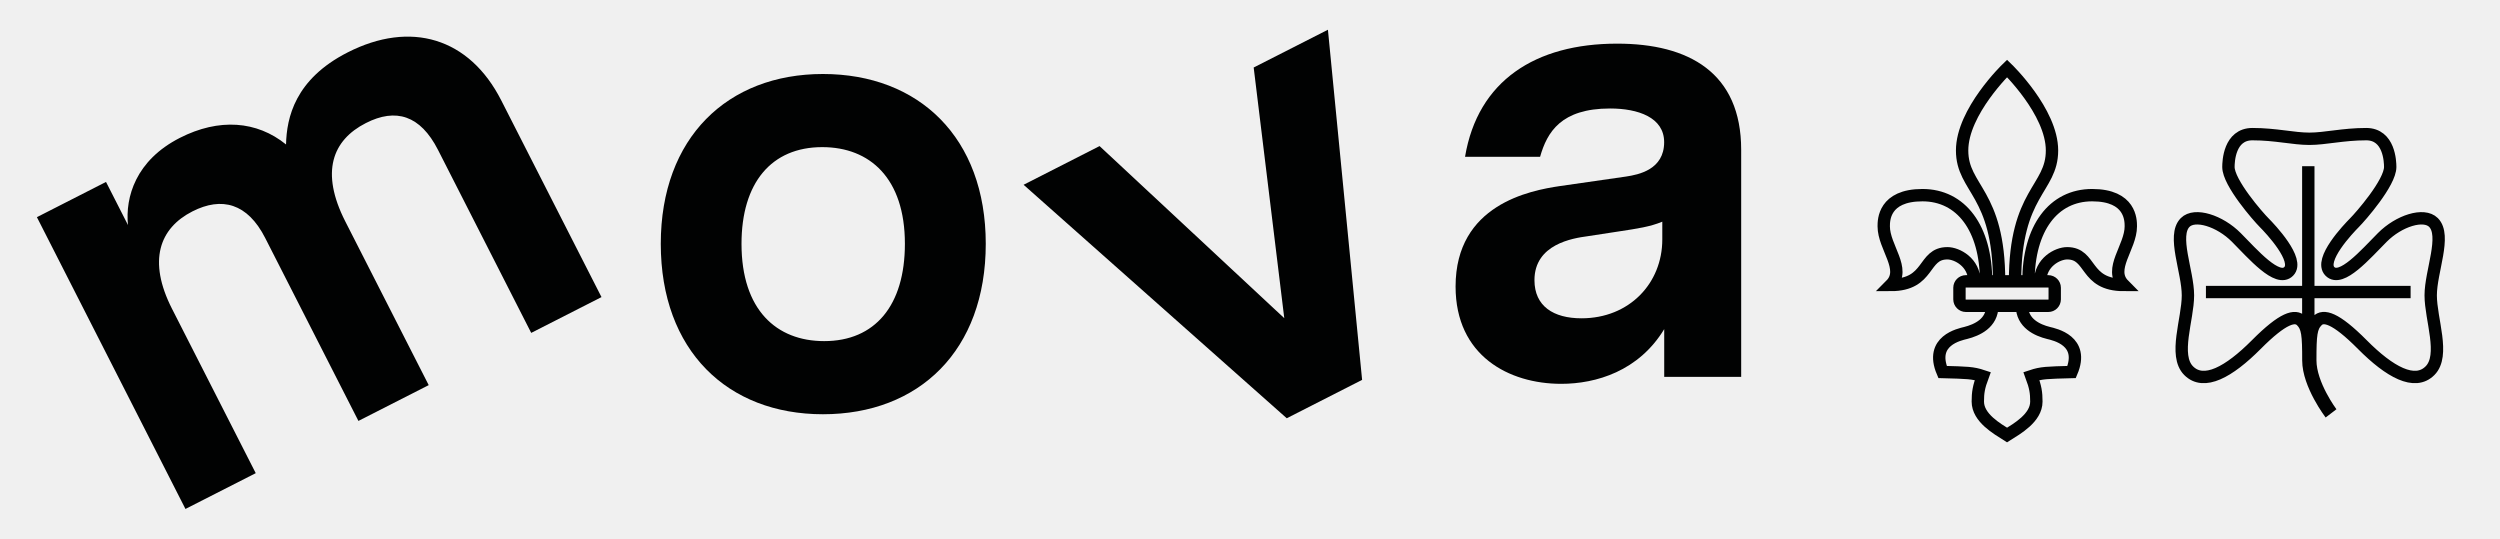
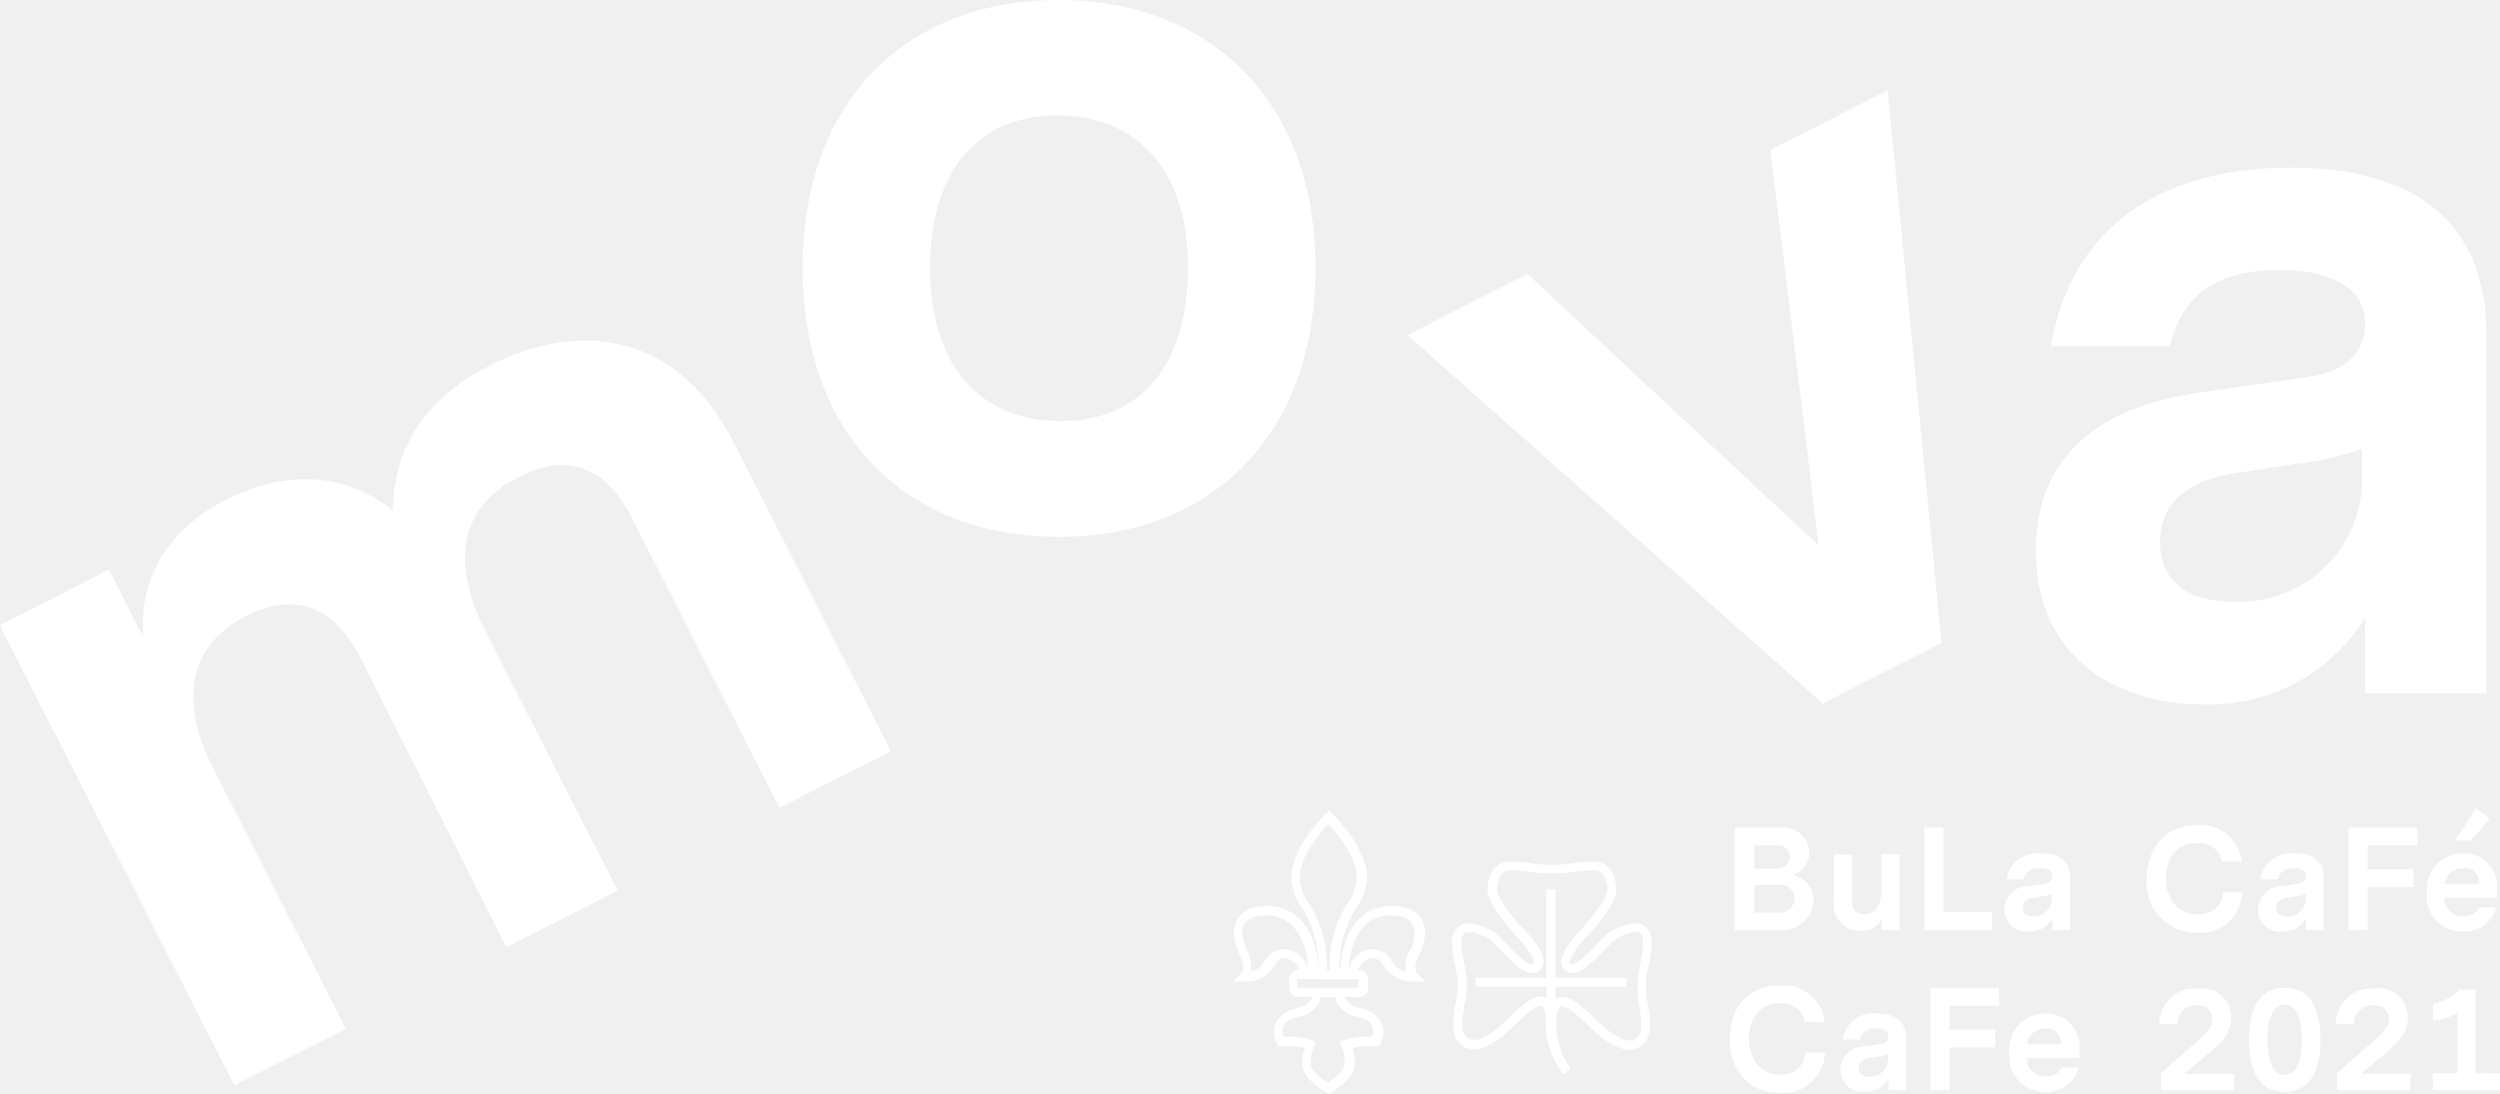
- <svg xmlns="http://www.w3.org/2000/svg" version="1.1" id="Ebene_1" x="0px" y="0px" viewBox="0 0 404.41 87.12" style="enable-background:new 0 0 404.41 87.12;" xml:space="preserve">
-   <link type="text/css" rel="stylesheet" id="dark-mode-general-link" />
-   <link type="text/css" rel="stylesheet" id="dark-mode-custom-link" />
-   <style type="text/css" id="dark-mode-custom-style" />
-   <style type="text/css">
- 	.st0{fill:#010202;}
- 	.st1{fill:none;stroke:#010202;stroke-width:2;stroke-miterlimit:10;}
- </style>
-   <g>
-     <path class="st0" d="M268.9,38.74v-2.88c-1.95,0.82-4.11,1.13-6.79,1.54l-5.35,0.82c-2.26,0.31-8.54,1.24-8.54,7.1   c0,4.22,3.09,6.17,7.61,6.17C263.55,51.49,268.9,45.84,268.9,38.74 M281.66,24.23v36.73h-12.45v-7.72   c-4.12,6.79-11.01,8.85-16.67,8.85c-8.44,0-17.08-4.53-17.08-15.74c0-13.27,12.04-15.53,16.87-16.25l10.7-1.54   c2.06-0.31,6.17-1.13,6.17-5.56c0-4.01-4.22-5.45-8.75-5.45c-7.92,0-10.18,3.81-11.32,7.82h-12.14   c2.06-12.34,11.42-18.31,24.59-18.31C273.22,7.05,281.66,11.78,281.66,24.23" />
-     <path class="st0" d="M119.95,39.44c0,10.7,5.66,15.74,13.37,15.74c8.23,0,13.06-5.76,13.06-15.74c0-10.6-5.66-15.64-13.37-15.64   C124.79,23.8,119.95,29.56,119.95,39.44 M159.46,39.44c0,17.28-10.8,27.57-26.34,27.57c-15.43,0-26.23-10.29-26.23-27.57   c0-17.18,10.8-27.47,26.23-27.47C148.65,11.97,159.46,22.26,159.46,39.44" />
+ <svg xmlns="http://www.w3.org/2000/svg" id="svg50" version="1.1" viewBox="0 0 179.38 78.45">
+   <defs id="defs54" />
+   <g style="fill:#ffffff;fill-opacity:1" data-name="Layer 1" id="Layer_1">
+     <path style="fill:#ffffff;fill-opacity:1" id="path4" transform="translate(-309.12 -230.4)" d="M411,298.81a3.88,3.88,0,0,0,.37-1.41c0-1.26-.87-2-2.38-2-2.16,0-3.58,1.78-3.69,4.57h-.06a7.79,7.79,0,0,1,1.23-4.48,3.83,3.83,0,0,0,.73-2.13c0-2.17-2.38-4.48-2.48-4.58l-.23-.22-.23.22c-.1.1-2.48,2.41-2.48,4.58a3.83,3.83,0,0,0,.73,2.13,7.8,7.8,0,0,1,1.22,4.48h0c-.11-2.79-1.54-4.57-3.7-4.57-1.51,0-2.37.72-2.37,2a3.88,3.88,0,0,0,.37,1.41c.29.7.44,1.12.1,1.47l-.56.55h.79a2.33,2.33,0,0,0,2.16-1.11c.28-.38.43-.57.84-.57a1.22,1.22,0,0,1,1,.84h-.07a.67.67,0,0,0-.67.67v.61a.67.67,0,0,0,.67.67h1c-.09.27-.36.6-1.14.8a2.16,2.16,0,0,0-1.47,1,1.78,1.78,0,0,0,.05,1.54l.08.19h.39a7.71,7.71,0,0,1,1.54.11,3.2,3.2,0,0,0-.17,1.12c0,1,1,1.61,1.59,2l.29.18.29-.18c.59-.37,1.59-1,1.59-2a3.24,3.24,0,0,0-.17-1.12,7.71,7.71,0,0,1,1.54-.11h.38l.09-.19a1.8,1.8,0,0,0,.05-1.55,2.18,2.18,0,0,0-1.5-1,1.41,1.41,0,0,1-1.11-.79h1a.67.67,0,0,0,.67-.67v-.61a.67.67,0,0,0-.67-.67h-.05a1.21,1.21,0,0,1,1.05-.84c.41,0,.56.19.84.57a2.33,2.33,0,0,0,2.16,1.11h.79l-.56-.55C410.52,299.93,410.67,299.51,411,298.81ZM403,295.17a3.19,3.19,0,0,1-.63-1.79c0-1.53,1.47-3.25,2.05-3.87.58.62,2.05,2.34,2.05,3.87a3.19,3.19,0,0,1-.63,1.79,8.32,8.32,0,0,0-1.32,4.82h-.2A8.32,8.32,0,0,0,403,295.17Zm-1.74,3.33a1.58,1.58,0,0,0-1.37.83,1.66,1.66,0,0,1-1,.79,2.63,2.63,0,0,0-.31-1.56,3.35,3.35,0,0,1-.33-1.16c0-.33,0-1.32,1.72-1.32s2.92,1.45,3,3.82A1.87,1.87,0,0,0,401.29,298.5Zm5.31,4.88c.2.05.82.2,1,.62a1,1,0,0,1,0,.79,6.38,6.38,0,0,0-2,.23l-.32.11.12.32a3,3,0,0,1,.24,1.23c0,.6-.74,1.09-1.22,1.39-.48-.3-1.22-.79-1.22-1.39a3,3,0,0,1,.24-1.23l.12-.32-.32-.11a6.41,6.41,0,0,0-2-.23,1,1,0,0,1,0-.79c.21-.42.83-.57,1.07-.63a1.94,1.94,0,0,0,1.62-1.43h1A2,2,0,0,0,406.6,303.38Zm0-2.72v.61h-4.38v-.63Zm3.71-2.1a2.63,2.63,0,0,0-.31,1.56,1.64,1.64,0,0,1-1-.79,1.58,1.58,0,0,0-1.37-.83,1.85,1.85,0,0,0-1.71,1.4c.12-2.37,1.26-3.82,3-3.82s1.72,1,1.72,1.32A3.32,3.32,0,0,1,410.35,298.56Z" />
+     <path style="fill:#ffffff;fill-opacity:1" id="path6" transform="translate(-309.12 -230.4)" d="M427.21,301.06a7.45,7.45,0,0,1,.21-1.45c.2-1,.41-2.07-.16-2.64a1.19,1.19,0,0,0-.87-.32h0a3.63,3.63,0,0,0-2.31,1.11l-.34.36c-.57.59-1.43,1.48-1.86,1.48-.06,0-.07,0-.1,0-.19-.19.28-1.09,1.3-2.11,0,0,2-2.09,2-3.19s-.42-2.07-1.6-2.07a13.53,13.53,0,0,0-1.83.15,8.55,8.55,0,0,1-2.37,0,13.53,13.53,0,0,0-1.83-.15c-1.18,0-1.6,1.07-1.6,2.07s2,3.17,2,3.19c1,1,1.49,1.92,1.3,2.11,0,0,0,.05-.1,0-.43,0-1.29-.89-1.86-1.48l-.35-.36a3.58,3.58,0,0,0-2.3-1.11h0a1.19,1.19,0,0,0-.87.32c-.57.57-.36,1.63-.16,2.64a7.45,7.45,0,0,1,.21,1.45,8.73,8.73,0,0,1-.16,1.32c-.18,1.1-.37,2.23.29,2.9a1.4,1.4,0,0,0,1,.43c.8,0,1.81-.61,3-1.81s1.62-1.31,1.8-1.31a.15.15,0,0,1,.13.05c.23.23.27.53.27,1.86a6.21,6.21,0,0,0,1.24,3l.52-.4h0l.05,0a5.44,5.44,0,0,1-1.06-2.59c0-1.33,0-1.63.27-1.86a.15.15,0,0,1,.13-.05c.18,0,.67.17,1.8,1.31,1.79,1.81,3.19,2.24,4.05,1.38.66-.67.47-1.8.29-2.9A8.73,8.73,0,0,1,427.21,301.06Zm-.49,1.43c.16.93.32,1.9-.11,2.33a.76.76,0,0,1-.57.24c-.43,0-1.21-.28-2.54-1.62-1-1-1.74-1.51-2.27-1.51a.8.8,0,0,0-.5.18v-.9h5.09v-.66h-5.09v-6.34h-.66v6.34H415v.66h5.09V302a.84.84,0,0,0-.39-.11h0c-.53,0-1.23.47-2.27,1.51-1.33,1.34-2.12,1.62-2.54,1.62a.76.76,0,0,1-.57-.24c-.43-.43-.27-1.4-.11-2.33a9.41,9.41,0,0,0,.17-1.43,8.43,8.43,0,0,0-.22-1.58c-.16-.81-.35-1.72,0-2.05a.62.62,0,0,1,.41-.12h0a3,3,0,0,1,1.84.91l.34.35c.95,1,1.67,1.68,2.33,1.69a.7.7,0,0,0,.57-.24c.75-.75-.5-2.23-1.3-3-.54-.54-1.8-2.12-1.8-2.72,0-.42.09-1.41.94-1.41a12.8,12.8,0,0,1,1.75.14,9.74,9.74,0,0,0,2.53,0,12.8,12.8,0,0,1,1.75-.14c.85,0,.94,1,.94,1.41,0,.6-1.26,2.18-1.8,2.72-.8.82-2,2.29-1.3,3a.76.76,0,0,0,.57.24c.66,0,1.38-.7,2.33-1.69l.34-.35a3,3,0,0,1,1.84-.91h0a.58.58,0,0,1,.4.12c.33.33.14,1.24,0,2.05a8.43,8.43,0,0,0-.22,1.58A9.41,9.41,0,0,0,426.72,302.49Z" />
+     <path style="fill:#ffffff;fill-opacity:1" id="path8" transform="translate(-309.12 -230.4)" d="M436.81,297.13h-3.22v-7.35h3.35a1.86,1.86,0,0,1,2,1.8,1.66,1.66,0,0,1-1.17,1.6,1.9,1.9,0,0,1,1.48,1.83A2.24,2.24,0,0,1,436.81,297.13Zm-.25-4.4a.91.91,0,0,0,1-.87.84.84,0,0,0-.95-.8H435v1.67Zm1.34,2.1a1,1,0,0,0-1.13-.94H435v2h1.73A1.08,1.08,0,0,0,437.9,294.83Z" />
+     <path style="fill:#ffffff;fill-opacity:1" id="path10" transform="translate(-309.12 -230.4)" d="M445.42,297.13h-1.27v-.77a1.65,1.65,0,0,1-1.51.83,1.87,1.87,0,0,1-1.94-2.11v-3.36H442V295c0,.74.39,1,.95,1s1.16-.45,1.16-1.7v-2.61h1.31Z" />
+     <path style="fill:#ffffff;fill-opacity:1" id="path12" transform="translate(-309.12 -230.4)" d="M452.05,297.13H447.2v-7.35h1.37v6.07h3.48Z" />
+     <path style="fill:#ffffff;fill-opacity:1" id="path14" transform="translate(-309.12 -230.4)" d="M457.65,293.38v3.75h-1.27v-.79a1.93,1.93,0,0,1-1.7.9,1.58,1.58,0,0,1-1.75-1.6,1.71,1.71,0,0,1,1.73-1.66l1.09-.16c.21,0,.63-.12.63-.57s-.43-.55-.89-.55a1,1,0,0,0-1.16.79h-1.24a2.24,2.24,0,0,1,2.51-1.86C456.79,291.63,457.65,292.11,457.65,293.38Zm-1.3,1.48v-.3a2.58,2.58,0,0,1-.7.16l-.54.09c-.23,0-.87.12-.87.72,0,.43.31.63.77.63A1.29,1.29,0,0,0,456.35,294.86Z" />
+     <path style="fill:#ffffff;fill-opacity:1" id="path16" transform="translate(-309.12 -230.4)" d="M468.64,294.42H470a3,3,0,0,1-3.3,2.9,3.53,3.53,0,0,1-3.55-3.85c0-2,1.15-3.86,3.6-3.86a2.93,2.93,0,0,1,3.21,2.61h-1.4a1.66,1.66,0,0,0-1.84-1.33c-1.5,0-2.19,1.2-2.19,2.55s.77,2.56,2.19,2.56A1.69,1.69,0,0,0,468.64,294.42Z" />
+     <path style="fill:#ffffff;fill-opacity:1" id="path18" transform="translate(-309.12 -230.4)" d="M475.85,293.38v3.75h-1.27v-.79a1.92,1.92,0,0,1-1.7.9,1.58,1.58,0,0,1-1.74-1.6,1.71,1.71,0,0,1,1.72-1.66l1.09-.16c.21,0,.63-.12.63-.57s-.43-.55-.89-.55c-.81,0-1,.38-1.15.79H471.3a2.24,2.24,0,0,1,2.51-1.86C475,291.63,475.85,292.11,475.85,293.38Zm-1.3,1.48v-.3a2.59,2.59,0,0,1-.69.16l-.55.09c-.23,0-.87.12-.87.72,0,.43.32.63.78.63A1.28,1.28,0,0,0,474.55,294.86Z" />
+     <path style="fill:#ffffff;fill-opacity:1" id="path20" transform="translate(-309.12 -230.4)" d="M479,297.13h-1.36v-7.35h4.93v1.28H479v1.71h3.29v1.28H479Z" />
+     <path style="fill:#ffffff;fill-opacity:1" id="path22" transform="translate(-309.12 -230.4)" d="M484.52,294.82a1.24,1.24,0,0,0,1.36,1.3,1.16,1.16,0,0,0,1.15-.62h1.21a2.35,2.35,0,0,1-2.41,1.74,2.51,2.51,0,0,1-2.57-2.78,2.57,2.57,0,0,1,2.6-2.83,2.38,2.38,0,0,1,2.43,2.65v.54Zm0-1H487a1,1,0,0,0-1.16-1.11A1.22,1.22,0,0,0,484.55,293.86Zm.77-3.11,1.49-2.33,1,.78-1.4,1.55Z" />
+     <path style="fill:#ffffff;fill-opacity:1" id="path24" transform="translate(-309.12 -230.4)" d="M438.67,305.92h1.4a3,3,0,0,1-3.3,2.89c-2.3,0-3.54-1.77-3.54-3.84s1.14-3.86,3.6-3.86a2.92,2.92,0,0,1,3.2,2.61h-1.4a1.66,1.66,0,0,0-1.84-1.33c-1.5,0-2.19,1.2-2.19,2.55s.78,2.56,2.19,2.56A1.69,1.69,0,0,0,438.67,305.92Z" />
+     <path style="fill:#ffffff;fill-opacity:1" id="path26" transform="translate(-309.12 -230.4)" d="M445.89,304.88v3.74h-1.27v-.78a1.93,1.93,0,0,1-1.7.9,1.59,1.59,0,0,1-1.75-1.61,1.71,1.71,0,0,1,1.73-1.65l1.09-.16c.21,0,.63-.12.63-.57s-.43-.55-.9-.55a1,1,0,0,0-1.15.79h-1.24a2.25,2.25,0,0,1,2.51-1.87C445,303.12,445.89,303.61,445.89,304.88Zm-1.3,1.48v-.3a2.58,2.58,0,0,1-.7.16l-.54.08c-.23,0-.87.13-.87.73,0,.43.31.63.77.63A1.29,1.29,0,0,0,444.59,306.36Z" />
+     <path style="fill:#ffffff;fill-opacity:1" id="path28" transform="translate(-309.12 -230.4)" d="M449,308.62h-1.37v-7.34h4.93v1.28H449v1.71h3.28v1.28H449Z" />
+     <path style="fill:#ffffff;fill-opacity:1" id="path30" transform="translate(-309.12 -230.4)" d="M454.55,306.32a1.25,1.25,0,0,0,1.37,1.3,1.16,1.16,0,0,0,1.14-.62h1.22a2.37,2.37,0,0,1-2.42,1.74,2.52,2.52,0,0,1-2.57-2.78,2.58,2.58,0,0,1,2.6-2.84,2.39,2.39,0,0,1,2.43,2.66v.54Zm0-1H457a1,1,0,0,0-1.16-1.11A1.22,1.22,0,0,0,454.58,305.36Z" />
+     <path style="fill:#ffffff;fill-opacity:1" id="path32" transform="translate(-309.12 -230.4)" d="M469.43,308.62h-5.25v-1.21l1.73-1.53c1.32-1.16,1.95-1.58,1.95-2.35a1,1,0,0,0-1.15-1,1.29,1.29,0,0,0-1.35,1.34h-1.31a2.57,2.57,0,0,1,2.79-2.55,2.11,2.11,0,0,1,2.38,2.08c0,1.33-1,2.07-2.3,3.14l-1.07.91h3.58Z" />
+     <path style="fill:#ffffff;fill-opacity:1" id="path34" transform="translate(-309.12 -230.4)" d="M475.62,305c0,2.28-.77,3.74-2.57,3.74s-2.57-1.46-2.57-3.74.78-3.72,2.57-3.72S475.62,302.72,475.62,305Zm-1.34,0c0-1.58-.39-2.51-1.23-2.51s-1.23.93-1.23,2.51.39,2.52,1.23,2.52S474.28,306.59,474.28,305Z" />
+     <path style="fill:#ffffff;fill-opacity:1" id="path36" transform="translate(-309.12 -230.4)" d="M482.05,308.62H476.8v-1.21l1.73-1.53c1.33-1.16,2-1.58,2-2.35a1,1,0,0,0-1.15-1,1.29,1.29,0,0,0-1.35,1.34h-1.31a2.57,2.57,0,0,1,2.79-2.55,2.11,2.11,0,0,1,2.38,2.08c0,1.33-1,2.07-2.3,3.14l-1.07.91h3.58Z" />
+     <path style="fill:#ffffff;fill-opacity:1" id="path38" transform="translate(-309.12 -230.4)" d="M488.51,307.41v1.21h-4.83v-1.21h1.76v-4.33a4.08,4.08,0,0,1-1.76.56V302.4a3.37,3.37,0,0,0,1.95-1h1.11v6Z" />
  </g>
-   <polygon class="st0" points="214.81,4.81 202.8,10.92 207.75,51.47 177.87,23.63 165.58,29.89 208.15,67.66 220.34,61.45 " />
-   <g>
-     <path class="st0" d="M81.09,16.25L97.3,48.06l-11.37,5.79L70.85,24.24c-2.85-5.59-6.82-6.81-11.67-4.33   c-5.41,2.76-7.39,7.92-3.33,15.9l13.5,26.49l-11.37,5.79L42.89,38.48c-2.85-5.59-7-6.71-11.77-4.28   c-5.32,2.71-7.26,7.97-3.29,15.76l13.54,26.58l-11.37,5.79L5.97,35.13l11.18-5.7l3.55,6.97c-0.45-4.51,1.25-10.46,8.4-14.1   c6.32-3.22,12.45-2.76,17.17,1.07c0.1-4.33,1.44-10.55,9.96-14.89C66.41,3.29,75.91,6.07,81.09,16.25" />
-   </g>
-   <path class="st1" d="M373.4,26.88v26.66 M356.84,47.24h33.11 M331.34,49.47h-13.33c-0.57,0-1.04-0.47-1.04-1.04v-1.88  c0-0.57,0.46-1.04,1.04-1.04h13.33c0.57,0,1.04,0.47,1.04,1.04v1.88C332.37,49.01,331.91,49.47,331.34,49.47z M322.28,49.47  c0,2.84-2.5,3.93-4.3,4.39c-0.96,0.24-5.9,1.24-3.74,6.32c3.96,0.11,4.85,0.11,6.5,0.66c-0.66,1.77-0.8,2.68-0.8,4.12  c0,2.65,3.16,4.41,4.73,5.41c1.58-1,4.74-2.76,4.74-5.41c0-1.44-0.14-2.35-0.8-4.12c1.65-0.55,2.53-0.55,6.5-0.66  c2.16-5.08-2.78-6.08-3.74-6.32c-1.77-0.44-4.29-1.55-4.29-4.39 M328.13,45.56c0-8.66,4.05-13.99,10.3-13.99  c6.26,0,6.26,4.07,6.26,5.04c0,3.41-3.69,6.92-1.14,9.49c-6.45,0-5.09-5.13-9.16-5.13c-1.54,0-4.37,1.45-4.37,4.6 M321.28,45.56  c0-8.66-4.04-13.99-10.3-13.99c-6.26,0-6.26,4.07-6.26,5.04c0,3.41,3.7,6.92,1.14,9.49c6.45,0,5.08-5.13,9.16-5.13  c1.54,0,4.37,1.45,4.37,4.6 M323.38,45.51c0-14.45-5.98-14.89-5.98-21.17c0-6.28,7.27-13.27,7.27-13.27s7.27,6.99,7.27,13.27  c0,6.28-5.98,6.73-5.98,21.17 M377,66.93c0,0-3.59-4.7-3.59-8.63c0-4.14-0.11-5.38-1.12-6.39c-1.01-1.01-2.93-0.57-7.32,3.85  c-4.4,4.42-8.47,6.68-10.93,4.2c-2.46-2.48-0.11-8.3-0.11-12.18c0-3.88-2.57-9.66-0.45-11.79c1.55-1.56,5.6-0.28,8.28,2.42  c2.68,2.69,6.65,7.33,8.47,5.49c1.82-1.83-3-6.9-3.96-7.87c-0.97-0.97-5.79-6.46-5.79-9.02c0-0.83,0.13-5.31,3.88-5.31  c3.75,0,6.62,0.75,9.21,0.75c2.58,0,5.45-0.75,9.2-0.75c3.75,0,3.88,4.49,3.88,5.31c0,2.56-4.82,8.05-5.79,9.02  c-0.96,0.97-5.79,6.03-3.96,7.87c1.82,1.83,5.79-2.8,8.47-5.49c2.68-2.7,6.72-3.98,8.28-2.42c2.12,2.13-0.45,7.91-0.45,11.79  c0,3.88,2.36,9.7-0.11,12.18c-2.46,2.48-6.54,0.22-10.93-4.2c-4.39-4.42-6.32-4.87-7.32-3.85c-1.01,1.01-1.12,2.25-1.12,6.39  c0,3.93,3.43,8.5,3.43,8.5" />
+   <path style="fill:#ffffff;fill-opacity:1" d="m 178.41,24.04 v 25.71 h -8.71 v -5.4 a 13.19,13.19 0 0 1 -11.67,6.19 c -5.9,0 -11.95,-3.17 -11.95,-11 0,-9.29 8.43,-10.88 11.81,-11.38 l 7.49,-1.08 c 1.44,-0.22 4.32,-0.79 4.32,-3.89 0,-2.81 -2.95,-3.82 -6.12,-3.82 -5.55,0 -7.13,2.67 -7.92,5.48 h -8.5 c 1.44,-8.64 8,-12.82 17.21,-12.82 8.14,-0.01 14.04,3.3 14.04,12.01 z m -8.93,10.16 v -2 a 20,20 0 0 1 -4.75,1.08 l -3.74,0.58 c -1.59,0.21 -6,0.86 -6,5 0,3 2.16,4.32 5.33,4.32 a 8.8,8.8 0 0 0 9.16,-8.98 z" id="path41" />
+   <path style="fill:#ffffff;fill-opacity:1" d="m 94.39,19.22 c 0,12.1 -7.56,19.3 -18.43,19.3 -10.87,0 -18.37,-7.2 -18.37,-19.3 C 57.59,7.12 65.15,0 75.96,0 86.77,0 94.39,7.2 94.39,19.22 Z m -27.65,0 c 0,7.49 4,11 9.36,11 5.76,0 9.14,-4 9.14,-11 0,-7.41 -4,-10.94 -9.36,-10.94 -5.76,0 -9.14,4.03 -9.14,10.94 z" id="path43" />
+   <path style="fill:#ffffff;fill-opacity:1" d="m 135.44,6.48 3.87,39.65 -8.53,4.34 -29.79,-26.43 8.59,-4.39 20.92,19.49 -3.47,-28.38 z" id="path45" />
+   <path style="fill:#ffffff;fill-opacity:1" d="m 52.59,31.65 11.34,22.26 -8,4.05 -10.55,-20.72 c -2,-3.91 -4.78,-4.76 -8.18,-3 -3.78,1.93 -5.17,5.55 -2.33,11.13 l 9.45,18.54 -8,4.05 -10.44,-20.75 c -2,-3.91 -4.9,-4.7 -8.24,-3 -3.72,1.9 -5.08,5.58 -2.3,11 l 9.48,18.61 -8,4.05 -16.84,-33 7.83,-4 2.48,4.88 c -0.31,-3.15 0.88,-7.32 5.89,-9.87 4.42,-2.25 8.71,-1.93 12,0.75 0.08,-3 1,-7.38 7,-10.42 7.13,-3.61 13.78,-1.68 17.41,5.44 z" id="path47" />
</svg>
